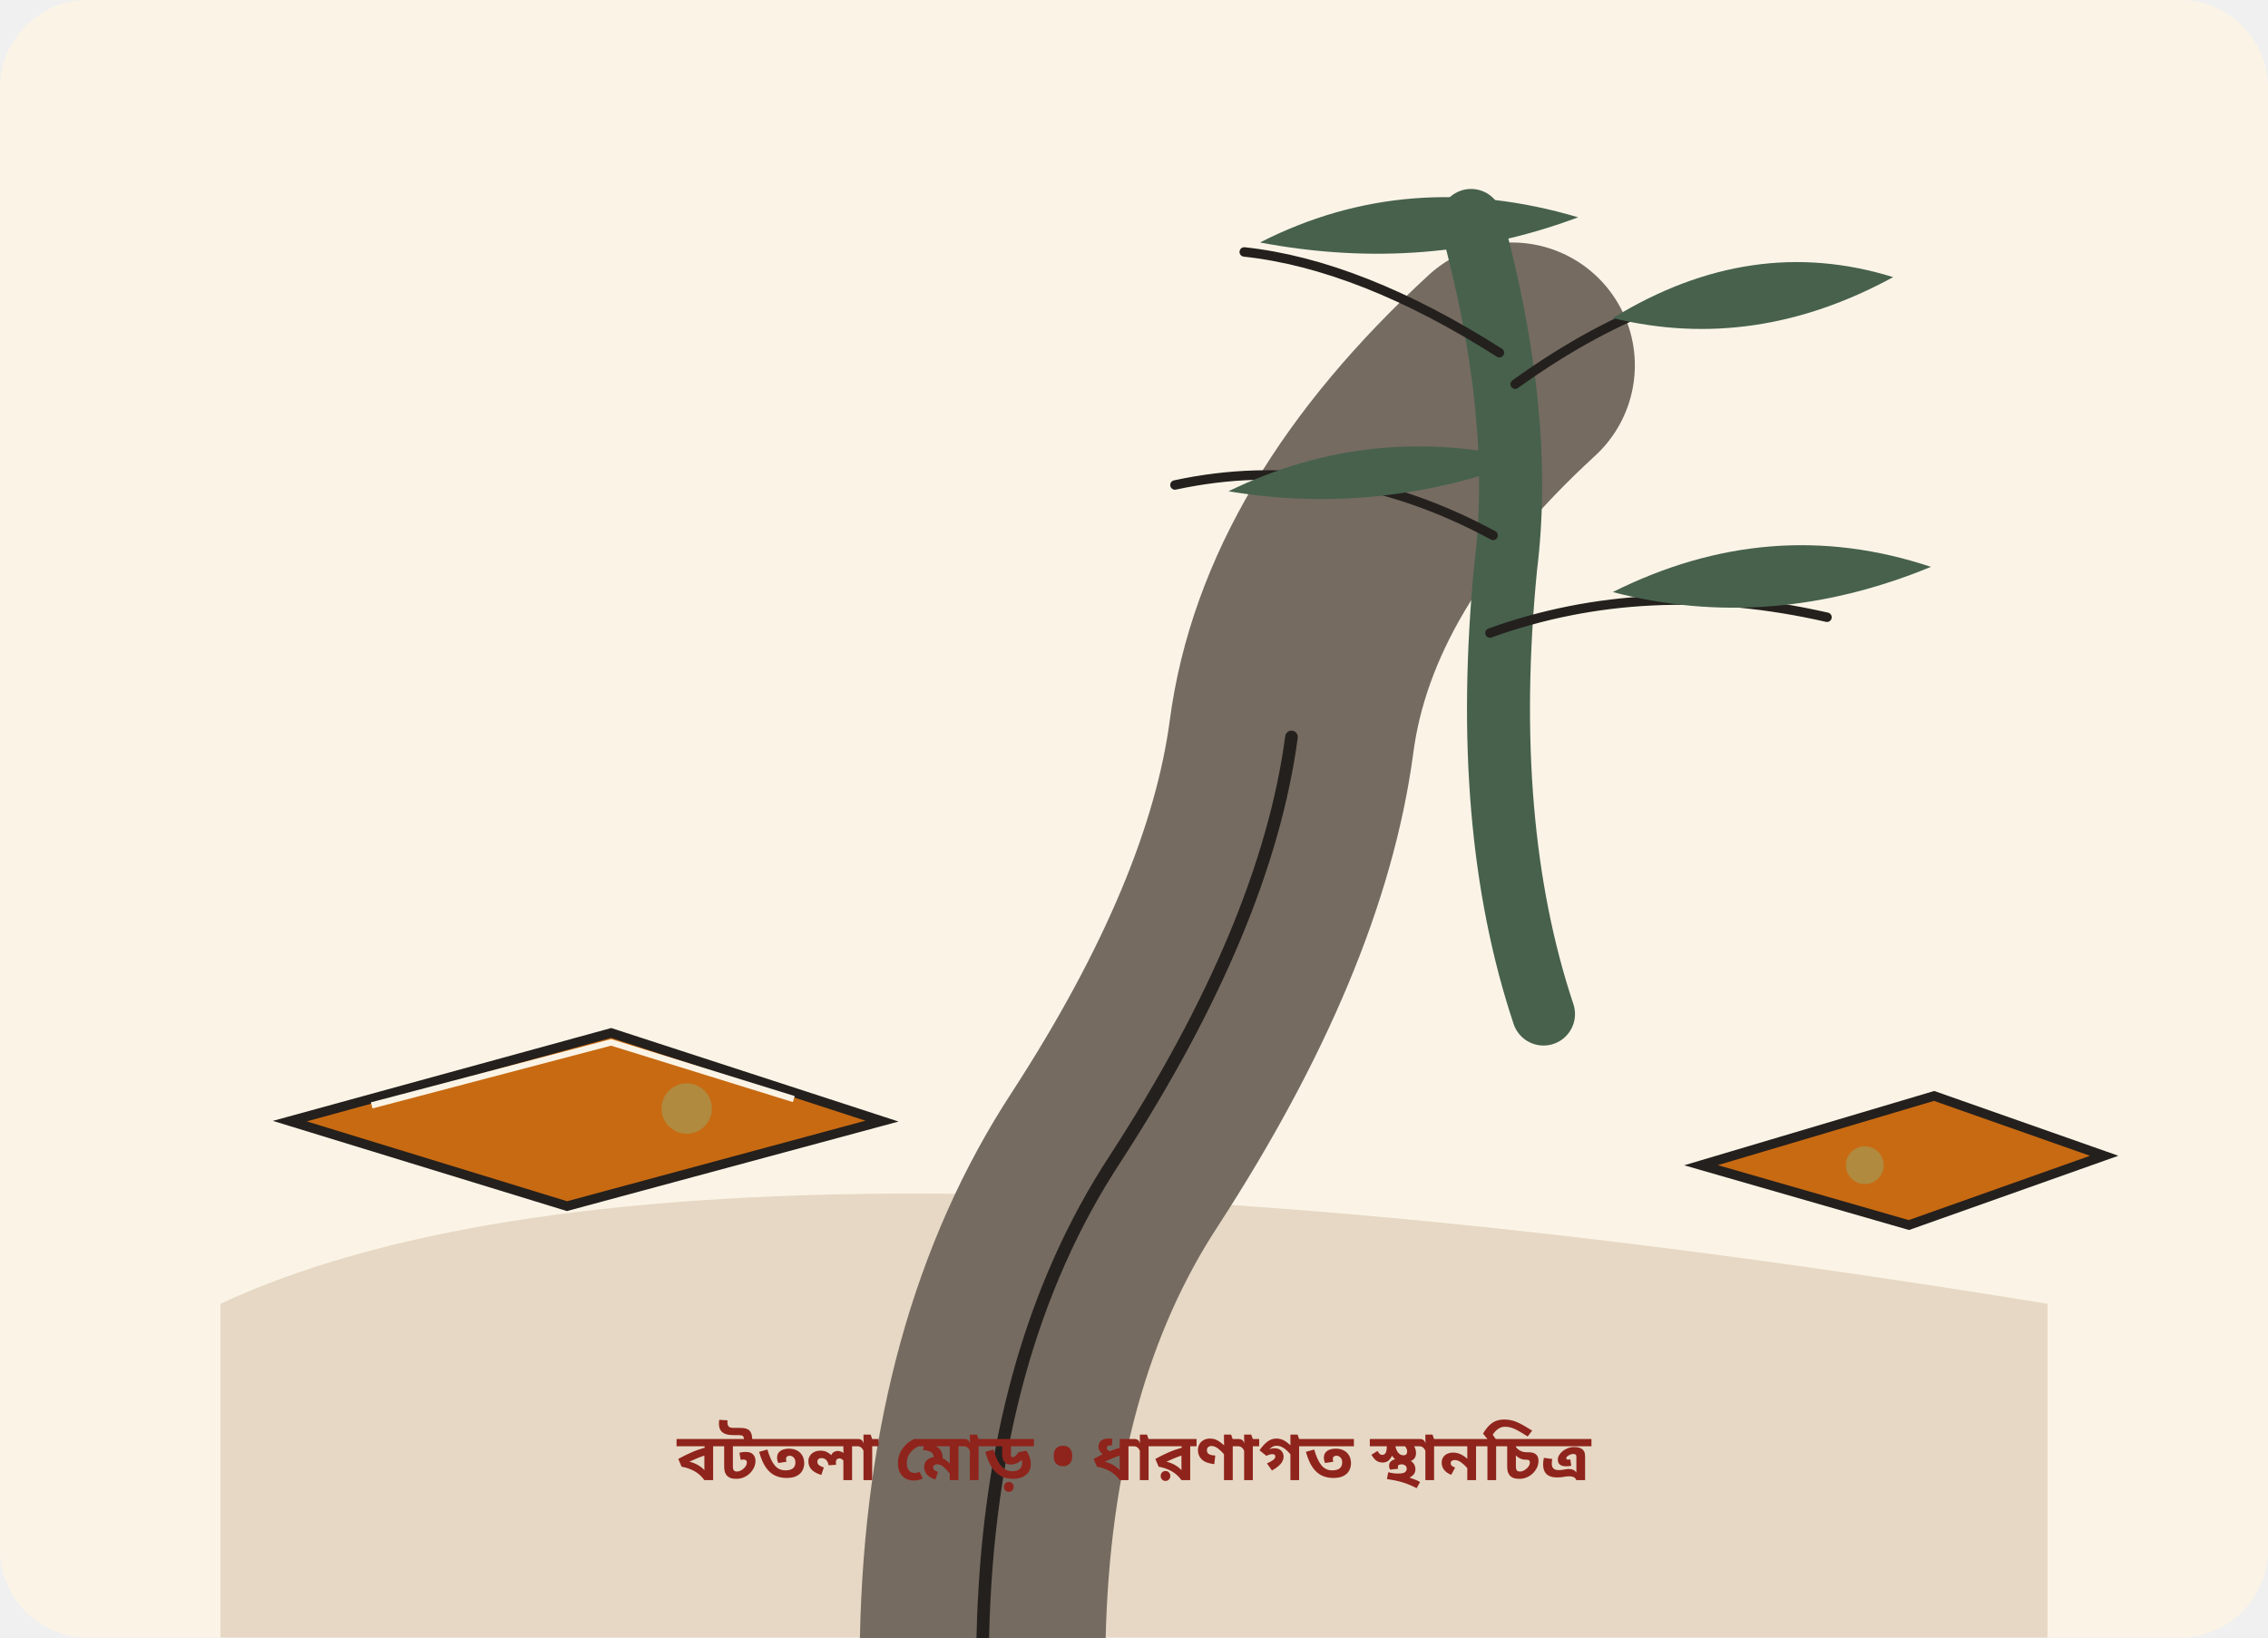
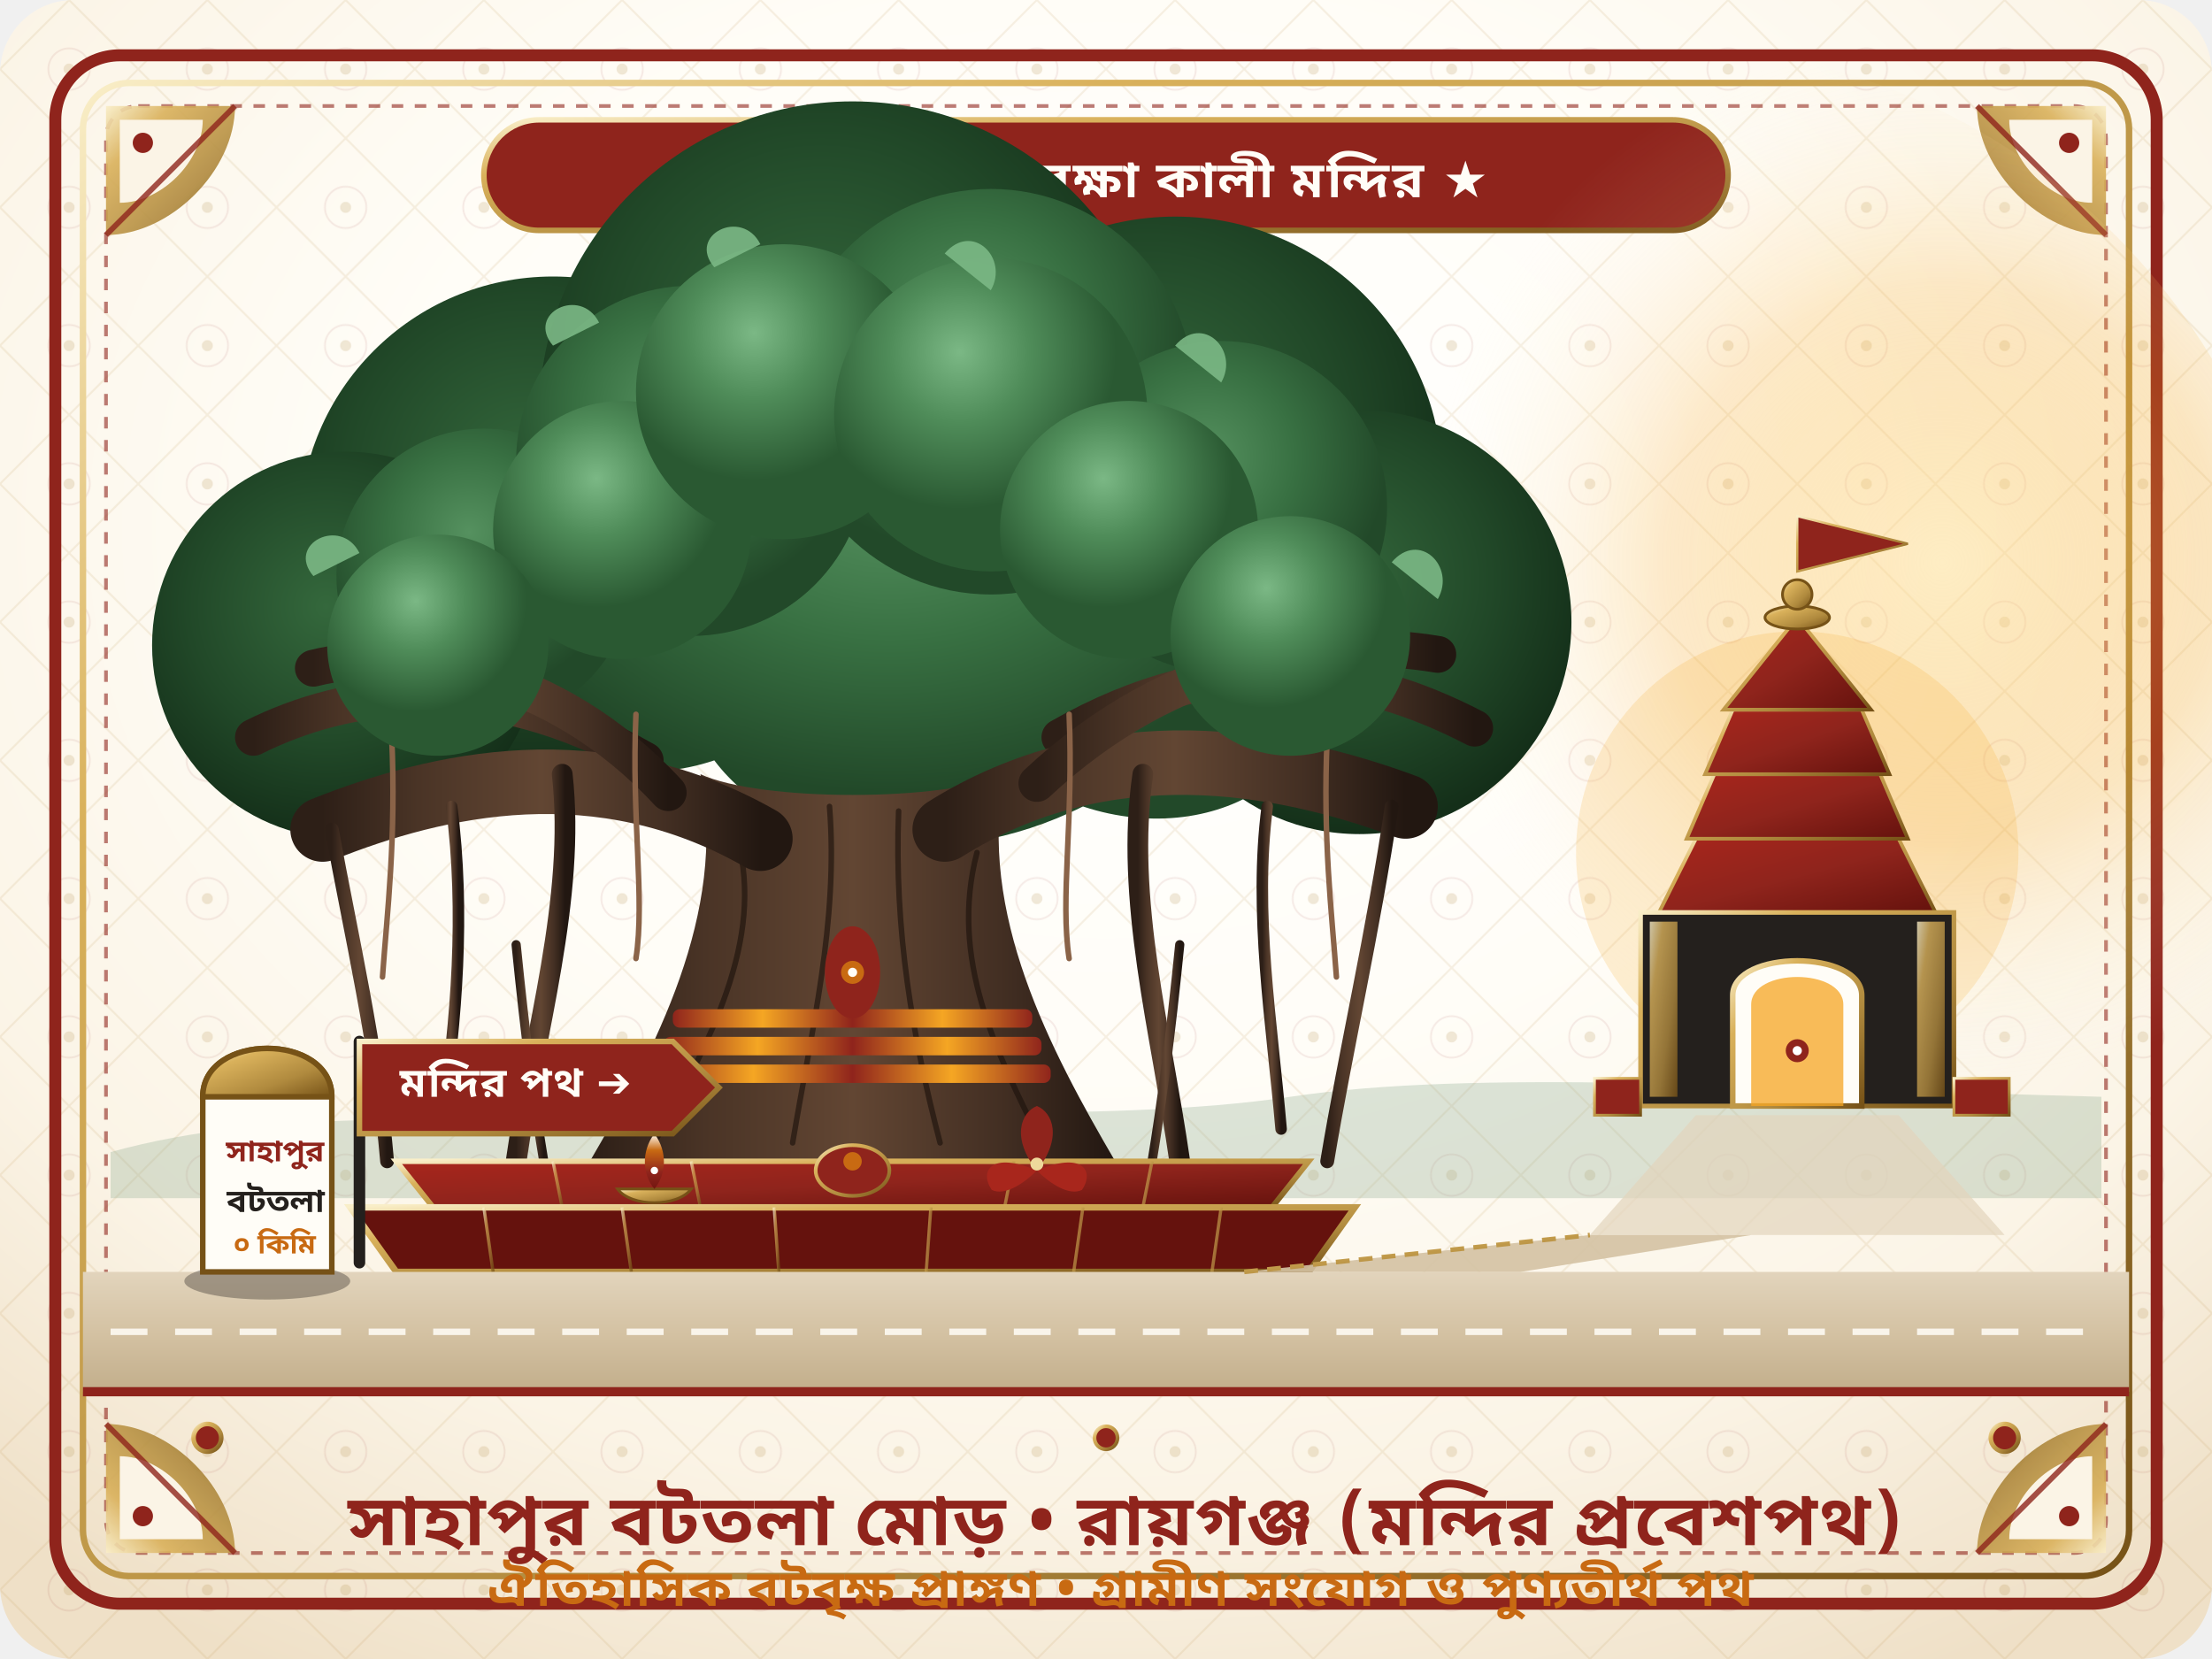
- <svg xmlns="http://www.w3.org/2000/svg" viewBox="0 0 720 520" width="720" height="520" role="img" aria-labelledby="title desc">
-   <rect width="720" height="520" rx="28" fill="#FBF4E6" />
-   <path d="M70 414Q220 344 650 414v106H70Z" fill="#E6D8C4" />
-   <path d="M312 520q2-91 42-152 48-74 56-134 8-61 70-118" fill="none" stroke="#756B61" stroke-width="78" stroke-linecap="round" />
-   <path d="M312 520q2-91 42-152 48-74 56-134" fill="none" stroke="#24201D" stroke-width="4" stroke-linecap="round" />
-   <g transform="translate(392 54)">
-     <path d="M98 268Q78 208 86 126 92 78 75 16" fill="none" stroke="#47614D" stroke-width="20" stroke-linecap="round" />
-     <path d="M84 58Q40 30 3 26m86 42q50-36 96-34M82 116q-50-27-101-16m100 47q50-18 107-5" fill="none" stroke="#24201D" stroke-width="3" stroke-linecap="round" />
-     <path d="M8 23q47-24 101-8-48 18-101 8Zm112 24q44-27 89-13-44 24-89 13ZM-2 102q45-22 95-10-47 18-95 10Zm122 32q50-25 101-8-51 21-101 8Z" fill="#47614D" />
-   </g>
-   <path d="M92 356l102-28 86 28-100 27Z" fill="#C86A12" stroke="#24201D" stroke-width="3" />
-   <path d="M118 351l76-20 58 18" fill="none" stroke="#FBF4E6" stroke-width="2" />
-   <circle cx="218" cy="352" r="8" fill="#B08A3E" />
-   <path d="M540 370l74-22 54 19-62 22Z" fill="#C86A12" stroke="#24201D" stroke-width="3" />
-   <circle cx="592" cy="370" r="6" fill="#B08A3E" />
-   <text x="360" y="470" text-anchor="middle" font-family="'Noto Sans Bengali',sans-serif" font-size="21" font-weight="600" fill="#8F241C">বটতলা মোড় • ধারণাগত স্থানচিত্র</text>
+ <svg xmlns="http://www.w3.org/2000/svg" xmlns:xlink="http://www.w3.org/1999/xlink" viewBox="0 0 480 360" width="480" height="360" fill="none" xml:space="preserve">
+   <defs>
+     <radialGradient id="bmSkyGrad" cx="50%" cy="32%" r="78%">
+       <stop offset="0%" stop-color="#FFFFFF" />
+       <stop offset="42%" stop-color="#FFFDF7" />
+       <stop offset="75%" stop-color="#FBF4E6" />
+       <stop offset="100%" stop-color="#EFE0C7" />
+     </radialGradient>
+     <pattern id="bmAlpanaTile" width="30" height="30" patternUnits="userSpaceOnUse">
+       <path d="M 15 0 L 30 15 L 15 30 L 0 15 Z" fill="none" stroke="#B08A3E" stroke-width="0.45" stroke-opacity="0.12" />
+       <circle cx="15" cy="15" r="4.5" fill="none" stroke="#8F241C" stroke-width="0.4" stroke-opacity="0.08" />
+       <circle cx="15" cy="15" r="1.2" fill="#B08A3E" fill-opacity="0.18" />
+     </pattern>
+     <radialGradient id="bmSunAura" cx="72%" cy="40%" r="48%">
+       <stop offset="0%" stop-color="#FFDF94" stop-opacity="0.5" />
+       <stop offset="45%" stop-color="#F5A623" stop-opacity="0.22" />
+       <stop offset="85%" stop-color="#FBF4E6" stop-opacity="0" />
+     </radialGradient>
+     <linearGradient id="bmGoldGrad" x1="0%" y1="0%" x2="100%" y2="100%">
+       <stop offset="0%" stop-color="#F9EEC8" />
+       <stop offset="25%" stop-color="#D9B15B" />
+       <stop offset="65%" stop-color="#B08A3E" />
+       <stop offset="100%" stop-color="#765217" />
+     </linearGradient>
+     <linearGradient id="bmCrimsonGrad" x1="0%" y1="0%" x2="100%" y2="100%">
+       <stop offset="0%" stop-color="#A8261C" />
+       <stop offset="50%" stop-color="#8F241C" />
+       <stop offset="100%" stop-color="#65120D" />
+     </linearGradient>
+     <linearGradient id="bmTrunkGrad" x1="0%" y1="0%" x2="100%" y2="0%">
+       <stop offset="0%" stop-color="#2D1F17" />
+       <stop offset="22%" stop-color="#4A3426" />
+       <stop offset="50%" stop-color="#624633" />
+       <stop offset="78%" stop-color="#432F23" />
+       <stop offset="100%" stop-color="#221711" />
+     </linearGradient>
+     <radialGradient id="bmFoliageDeep" cx="45%" cy="40%" r="60%">
+       <stop offset="0%" stop-color="#34683C" />
+       <stop offset="60%" stop-color="#214828" />
+       <stop offset="100%" stop-color="#142F19" />
+     </radialGradient>
+     <radialGradient id="bmFoliageMid" cx="45%" cy="35%" r="55%">
+       <stop offset="0%" stop-color="#55915F" />
+       <stop offset="50%" stop-color="#387042" />
+       <stop offset="100%" stop-color="#224929" />
+     </radialGradient>
+     <radialGradient id="bmFoliageSunlit" cx="40%" cy="30%" r="50%">
+       <stop offset="0%" stop-color="#7BB885" />
+       <stop offset="45%" stop-color="#4F8C59" />
+       <stop offset="100%" stop-color="#2A5932" />
+     </radialGradient>
+     <linearGradient id="bmRoadGrad" x1="0%" y1="0%" x2="0%" y2="100%">
+       <stop offset="0%" stop-color="#E2D4BC" />
+       <stop offset="50%" stop-color="#D4C2A3" />
+       <stop offset="100%" stop-color="#C2AE8B" />
+     </linearGradient>
+     <linearGradient id="bmMauliThread" x1="0%" y1="0%" x2="100%" y2="0%">
+       <stop offset="0%" stop-color="#8F241C" />
+       <stop offset="25%" stop-color="#F5A623" />
+       <stop offset="50%" stop-color="#8F241C" />
+       <stop offset="75%" stop-color="#F5A623" />
+       <stop offset="100%" stop-color="#8F241C" />
+     </linearGradient>
+     <linearGradient id="bmDiyaFlame" x1="0%" y1="100%" x2="0%" y2="0%">
+       <stop offset="0%" stop-color="#731610" />
+       <stop offset="30%" stop-color="#8F241C" />
+       <stop offset="70%" stop-color="#C86A12" />
+       <stop offset="100%" stop-color="#FFFDF7" />
+     </linearGradient>
+     <g id="bmCornerFiligree">
+       <path d="M 0,0 L 28,0 C 28,14 14,28 0,28 Z" fill="url(#bmGoldGrad)" opacity="0.9" />
+       <path d="M 3,3 L 21,3 C 21,12 12,21 3,21 Z" fill="#FBF4E6" />
+       <circle cx="8" cy="8" r="2.2" fill="#8F241C" />
+       <path d="M 0,28 L 28,0" stroke="#8F241C" stroke-width="1.2" opacity="0.8" />
+     </g>
+   </defs>
+   <rect width="480" height="360" rx="16" fill="url(#bmSkyGrad)" />
+   <rect width="480" height="360" rx="16" fill="url(#bmAlpanaTile)" />
+   <rect x="12" y="12" width="456" height="336" rx="14" fill="none" stroke="#8F241C" stroke-width="2.6" />
+   <rect x="18" y="18" width="444" height="324" rx="10" fill="none" stroke="url(#bmGoldGrad)" stroke-width="1.4" />
+   <rect x="23" y="23" width="434" height="314" rx="7" fill="none" stroke="#8F241C" stroke-width="0.8" stroke-dasharray="2.5 2.5" opacity="0.6" />
+   <use xlink:href="#bmCornerFiligree" x="23" y="23" />
+   <use xlink:href="#bmCornerFiligree" x="457" y="23" transform="rotate(90 457 23)" />
+   <use xlink:href="#bmCornerFiligree" x="457" y="337" transform="rotate(180 457 337)" />
+   <use xlink:href="#bmCornerFiligree" x="23" y="337" transform="rotate(270 23 337)" />
+   <g transform="translate(240, 38)">
+     <rect x="-135" y="-12" width="270" height="24" rx="12" fill="#8F241C" stroke="url(#bmGoldGrad)" stroke-width="1.2" />
+     <text x="0" y="1" text-anchor="middle" dominant-baseline="central" font-family="'Noto Sans Bengali', 'SolaimanLipi', 'Nirmala UI', sans-serif" font-size="11" font-weight="700" fill="#FFFDF7" letter-spacing="0.6" text-rendering="geometricPrecision">
+       ★ শ্রী শ্রী মা রক্ষা কালী মন্দির ★
+     </text>
+   </g>
+   <circle cx="360" cy="150" r="140" fill="url(#bmSunAura)" aria-hidden="true" />
+   <path d="       M 24,250       C 60,240 100,244 140,242       C 180,240 240,244 280,238       C 320,232 380,236 456,238       L 456,260 L 24,260 Z     " fill="#88A88E" opacity="0.3" />
+   <g id="distantMandir" transform="translate(340, 120)">
+     <circle cx="50" cy="65" r="48" fill="#F5A623" opacity="0.18" />
+     <polygon points="20,78 80,78 72,62 28,62" fill="url(#bmCrimsonGrad)" stroke="url(#bmGoldGrad)" stroke-width="0.8" />
+     <polygon points="26,62 74,62 68,48 32,48" fill="url(#bmCrimsonGrad)" stroke="url(#bmGoldGrad)" stroke-width="0.8" />
+     <polygon points="30,48 70,48 64,34 36,34" fill="url(#bmCrimsonGrad)" stroke="url(#bmGoldGrad)" stroke-width="0.8" />
+     <polygon points="34,34 66,34 50,14" fill="url(#bmCrimsonGrad)" stroke="url(#bmGoldGrad)" stroke-width="0.8" />
+     <ellipse cx="50" cy="14" rx="7" ry="2.5" fill="url(#bmGoldGrad)" stroke="#765217" stroke-width="0.6" />
+     <circle cx="50" cy="9" r="3.2" fill="url(#bmGoldGrad)" stroke="#765217" stroke-width="0.6" />
+     <line x1="50" y1="9" x2="50" y2="-8" stroke="url(#bmGoldGrad)" stroke-width="1.4" stroke-linecap="round" />
+     <path d="M 50,-8 L 74,-2 L 50,4 Z" fill="#8F241C" stroke="url(#bmGoldGrad)" stroke-width="0.5" />
+     <rect x="16" y="78" width="68" height="42" fill="#24201D" stroke="url(#bmGoldGrad)" stroke-width="1" />
+     <rect x="18" y="80" width="6" height="38" fill="url(#bmGoldGrad)" opacity="0.8" />
+     <rect x="76" y="80" width="6" height="38" fill="url(#bmGoldGrad)" opacity="0.8" />
+     <path d="M 36,120 V 96 C 36,86 64,86 64,96 V 120 Z" fill="#FFFDF7" stroke="url(#bmGoldGrad)" stroke-width="1.2" />
+     <path d="M 40,120 V 98 C 40,90 60,90 60,98 V 120 Z" fill="#F5A623" opacity="0.75" />
+     <circle cx="50" cy="108" r="2.5" fill="#8F241C" />
+     <circle cx="50" cy="108" r="1" fill="#FFFFFF" />
+     <path d="M 6,114 L 16,114 L 16,122 L 6,122 Z" fill="#8F241C" stroke="url(#bmGoldGrad)" stroke-width="0.6" />
+     <path d="M 84,114 L 96,114 L 96,122 L 84,122 Z" fill="#8F241C" stroke="url(#bmGoldGrad)" stroke-width="0.6" />
+     <path d="M 28,122 L 72,122 L 95,148 L 5,148 Z" fill="#E2D4BC" opacity="0.7" />
+   </g>
+   <g id="banyanBackFoliage">
+     <circle cx="120" cy="115" r="55" fill="url(#bmFoliageDeep)" />
+     <circle cx="185" cy="90" r="68" fill="url(#bmFoliageDeep)" />
+     <circle cx="255" cy="105" r="58" fill="url(#bmFoliageDeep)" />
+     <circle cx="75" cy="140" r="42" fill="url(#bmFoliageDeep)" />
+     <circle cx="295" cy="135" r="46" fill="url(#bmFoliageDeep)" />
+   </g>
+   <g id="banyanMidFoliage">
+     <path d="M 130,135 C 100,105 130,65 170,80 C 195,55 240,65 245,95 C 275,85 295,115 280,140 C 295,165 265,185 235,175 C 205,190 170,185 155,165 C 125,175 110,150 130,135 Z" fill="url(#bmFoliageMid)" />
+     <circle cx="105" cy="125" r="32" fill="url(#bmFoliageMid)" />
+     <circle cx="150" cy="100" r="38" fill="url(#bmFoliageMid)" />
+     <circle cx="215" cy="85" r="44" fill="url(#bmFoliageMid)" />
+     <circle cx="265" cy="110" r="36" fill="url(#bmFoliageMid)" />
+   </g>
+   <g id="banyanWoodwork">
+     <path d="M 140,165 C 105,145 75,150 55,160" stroke="url(#bmTrunkGrad)" stroke-width="8" stroke-linecap="round" fill="none" />
+     <path d="M 230,160 C 265,140 295,145 320,158" stroke="url(#bmTrunkGrad)" stroke-width="8" stroke-linecap="round" fill="none" />
+     <path d="         M 152,168         C 158,198 142,228 128,252         L 242,252         C 228,228 212,198 218,168         C 205,174 165,174 152,168         Z       " fill="url(#bmTrunkGrad)" />
+     <g stroke="#1D120C" stroke-width="1.2" stroke-linecap="round" opacity="0.65" fill="none">
+       <path d="M 160,182 C 166,204 154,226 142,248" />
+       <path d="M 180,175 C 182,200 176,224 172,248" />
+       <path d="M 195,176 C 194,202 198,225 204,248" />
+       <path d="M 212,185 C 206,208 216,228 226,248" />
+     </g>
+     <path d="M 165,182 C 130,162 95,170 70,180" stroke="url(#bmTrunkGrad)" stroke-width="14" stroke-linecap="round" fill="none" />
+     <path d="M 145,172 C 120,145 88,140 68,145" stroke="url(#bmTrunkGrad)" stroke-width="8" stroke-linecap="round" fill="none" />
+     <path d="M 205,180 C 240,158 278,165 305,175" stroke="url(#bmTrunkGrad)" stroke-width="14" stroke-linecap="round" fill="none" />
+     <path d="M 225,170 C 255,142 288,138 312,142" stroke="url(#bmTrunkGrad)" stroke-width="8" stroke-linecap="round" fill="none" />
+     <g stroke="url(#bmTrunkGrad)" fill="none" stroke-linecap="round">
+       <path d="M 72,180 C 76,202 82,228 84,252" stroke-width="3" />
+       <path d="M 98,175 C 101,198 99,222 96,242" stroke-width="2.5" />
+       <path d="M 122,168 C 125,195 116,224 112,252" stroke-width="4.5" />
+       <path d="M 112,205 C 114,225 116,240 118,252" stroke-width="2" />
+       <path d="M 248,168 C 244,195 252,224 256,252" stroke-width="4.5" />
+       <path d="M 256,205 C 254,225 252,240 250,252" stroke-width="2" />
+       <path d="M 275,175 C 272,198 276,222 278,245" stroke-width="2.5" />
+       <path d="M 302,175 C 298,202 292,228 288,252" stroke-width="3" />
+       <path d="M 85,160 C 86,182 84,198 83,212" stroke-width="1.2" stroke="#8A6348" />
+       <path d="M 138,155 C 137,178 140,195 138,208" stroke-width="1.2" stroke="#8A6348" />
+       <path d="M 232,155 C 233,178 230,195 232,208" stroke-width="1.2" stroke="#8A6348" />
+       <path d="M 288,160 C 287,182 289,198 290,212" stroke-width="1.2" stroke="#8A6348" />
+     </g>
+     <g transform="translate(0, -3)">
+       <rect x="146" y="222" width="78" height="4" rx="1.5" fill="url(#bmMauliThread)" />
+       <rect x="144" y="228" width="82" height="4" rx="1.5" fill="url(#bmMauliThread)" />
+       <rect x="142" y="234" width="86" height="4" rx="1.5" fill="url(#bmMauliThread)" />
+       <ellipse cx="185" cy="214" rx="6" ry="10" fill="#8F241C" />
+       <circle cx="185" cy="214" r="2.5" fill="#C86A12" />
+       <circle cx="185" cy="214" r="1" fill="#FFFDF7" />
+     </g>
+   </g>
+   <g id="banyanSunlitLeaves">
+     <circle cx="135" cy="115" r="28" fill="url(#bmFoliageSunlit)" />
+     <circle cx="170" cy="85" r="32" fill="url(#bmFoliageSunlit)" />
+     <circle cx="215" cy="90" r="34" fill="url(#bmFoliageSunlit)" />
+     <circle cx="245" cy="115" r="28" fill="url(#bmFoliageSunlit)" />
+     <circle cx="95" cy="140" r="24" fill="url(#bmFoliageSunlit)" />
+     <circle cx="280" cy="138" r="26" fill="url(#bmFoliageSunlit)" />
+     <g fill="#7BB885" opacity="0.9">
+       <path d="M 120,75 C 114,68 126,62 130,70 Z" />
+       <path d="M 155,58 C 149,51 161,45 165,53 Z" />
+       <path d="M 205,55 C 211,48 219,56 215,63 Z" />
+       <path d="M 255,75 C 261,68 269,76 265,83 Z" />
+       <path d="M 68,125 C 62,118 74,112 78,120 Z" />
+       <path d="M 302,122 C 308,115 316,123 312,130 Z" />
+     </g>
+   </g>
+   <g id="brickPlinth">
+     <path d="         M 86,252         L 284,252         L 276,262         L 94,262         Z       " fill="url(#bmCrimsonGrad)" stroke="url(#bmGoldGrad)" stroke-width="1.2" />
+     <g stroke="url(#bmGoldGrad)" stroke-width="0.7" opacity="0.7">
+       <line x1="120" y1="252" x2="122" y2="262" />
+       <line x1="150" y1="252" x2="152" y2="262" />
+       <line x1="185" y1="252" x2="185" y2="262" />
+       <line x1="220" y1="252" x2="218" y2="262" />
+       <line x1="250" y1="252" x2="248" y2="262" />
+     </g>
+     <path d="         M 76,262         L 294,262         L 284,276         L 86,276         Z       " fill="#65120D" stroke="url(#bmGoldGrad)" stroke-width="1.4" />
+     <g stroke="url(#bmGoldGrad)" stroke-width="0.7" opacity="0.7">
+       <line x1="105" y1="262" x2="107" y2="276" />
+       <line x1="135" y1="262" x2="137" y2="276" />
+       <line x1="168" y1="262" x2="169" y2="276" />
+       <line x1="202" y1="262" x2="201" y2="276" />
+       <line x1="235" y1="262" x2="233" y2="276" />
+       <line x1="265" y1="262" x2="263" y2="276" />
+     </g>
+     <ellipse cx="185" cy="254" rx="8" ry="5.5" fill="#8F241C" stroke="url(#bmGoldGrad)" stroke-width="0.8" />
+     <circle cx="185" cy="252" r="2" fill="#C86A12" />
+     <g transform="translate(142, 253)">
+       <path d="M -8,5 C -5,9 5,9 8,5 Z" fill="url(#bmGoldGrad)" stroke="#765217" stroke-width="0.6" />
+       <path d="M 0,5 C -2.5,2 -3,-3 0,-7 C 3,-3 2.5,2 0,5 Z" fill="url(#bmDiyaFlame)" />
+       <circle cx="0" cy="1" r="0.8" fill="#FFFFFF" />
+     </g>
+     <g transform="translate(225, 254) scale(0.7)">
+       <path d="M 0,0 C -8,-10 -5,-18 0,-20 C 5,-18 8,-10 0,0 Z" fill="#8F241C" />
+       <path d="M 0,0 C -14,-6 -18,0 -14,6 C -10,8 -4,4 0,0 Z" fill="#A8261C" />
+       <path d="M 0,0 C 14,-6 18,0 14,6 C 10,8 4,4 0,0 Z" fill="#A8261C" />
+       <circle cx="0" cy="-2" r="2" fill="#EED89B" />
+     </g>
+   </g>
+   <g id="crossroadsSurface">
+     <path d="         M 18,276         L 462,276         L 462,302         L 18,302         Z       " fill="url(#bmRoadGrad)" />
+     <line x1="18" y1="276" x2="462" y2="276" stroke="url(#bmGoldGrad)" stroke-width="1.6" />
+     <line x1="18" y1="302" x2="462" y2="302" stroke="#8F241C" stroke-width="2" />
+     <path d="         M 270,276         L 345,268         L 380,268         L 330,276         Z       " fill="#D4C2A3" opacity="0.9" />
+     <line x1="270" y1="276" x2="345" y2="268" stroke="url(#bmGoldGrad)" stroke-width="1" stroke-dasharray="3 2" />
+     <line x1="24" y1="289" x2="456" y2="289" stroke="#FFFDF7" stroke-width="1.4" stroke-dasharray="8 6" opacity="0.85" />
+   </g>
+   <g id="landmarkMilestone" transform="translate(44, 216)">
+     <ellipse cx="14" cy="62" rx="18" ry="4" fill="#24201D" opacity="0.35" />
+     <path d="         M 0,60         L 0,22         C 0,8 28,8 28,22         L 28,60         Z       " fill="#FFFDF7" stroke="#765217" stroke-width="1.2" />
+     <path d="         M 0,22         C 0,8 28,8 28,22         Z       " fill="url(#bmGoldGrad)" stroke="#765217" stroke-width="1.2" />
+     <text x="14" y="36" text-anchor="middle" font-family="'Noto Sans Bengali', sans-serif" font-size="6.5" font-weight="700" fill="#8F241C">
+       সাহাপুর
+     </text>
+     <text x="14" y="47" text-anchor="middle" font-family="'Noto Sans Bengali', sans-serif" font-size="7" font-weight="700" fill="#24201D">
+       বটতলা
+     </text>
+     <text x="14" y="56" text-anchor="middle" font-family="'Noto Sans Bengali', sans-serif" font-size="6" font-weight="700" fill="#C86A12">
+       ০ কিমি
+     </text>
+     <g transform="translate(18, -2)">
+       <line x1="16" y1="12" x2="16" y2="60" stroke="#24201D" stroke-width="2.5" stroke-linecap="round" />
+       <path d="           M 16,12           L 84,12           L 94,22           L 84,32           L 16,32           Z         " fill="#8F241C" stroke="url(#bmGoldGrad)" stroke-width="1.2" />
+       <text x="50" y="24" text-anchor="middle" font-family="'Noto Sans Bengali', 'SolaimanLipi', sans-serif" font-size="9" font-weight="700" fill="#FFFDF7" letter-spacing="0.3">
+         মন্দির পথ ➔
+       </text>
+     </g>
+   </g>
+   <line x1="45" y1="312" x2="435" y2="312" stroke="url(#bmGoldGrad)" stroke-width="1.6" stroke-linecap="round" />
+   <circle cx="45" cy="312" r="3" fill="#8F241C" stroke="url(#bmGoldGrad)" stroke-width="1" />
+   <circle cx="435" cy="312" r="3" fill="#8F241C" stroke="url(#bmGoldGrad)" stroke-width="1" />
+   <circle cx="240" cy="312" r="2.5" fill="#8F241C" stroke="url(#bmGoldGrad)" stroke-width="0.8" />
+   <text x="240" y="329" text-anchor="middle" dominant-baseline="central" font-family="'Noto Sans Bengali', 'SolaimanLipi', 'Nirmala UI', sans-serif" font-size="15.5" font-weight="700" fill="#8F241C" letter-spacing="0.4" text-rendering="geometricPrecision">
+     সাহাপুর বটতলা মোড় • রায়গঞ্জ (মন্দির প্রবেশপথ)
+   </text>
+   <text x="240" y="344" text-anchor="middle" dominant-baseline="central" font-family="'Noto Sans Bengali', 'SolaimanLipi', 'Nirmala UI', sans-serif" font-size="11" font-weight="600" fill="#C86A12" letter-spacing="0.3" text-rendering="geometricPrecision">
+     ঐতিহাসিক বটবৃক্ষ প্রাঙ্গণ • গ্রামীণ সংযোগ ও পুণ্যতীর্থ পথ
+   </text>
</svg>
